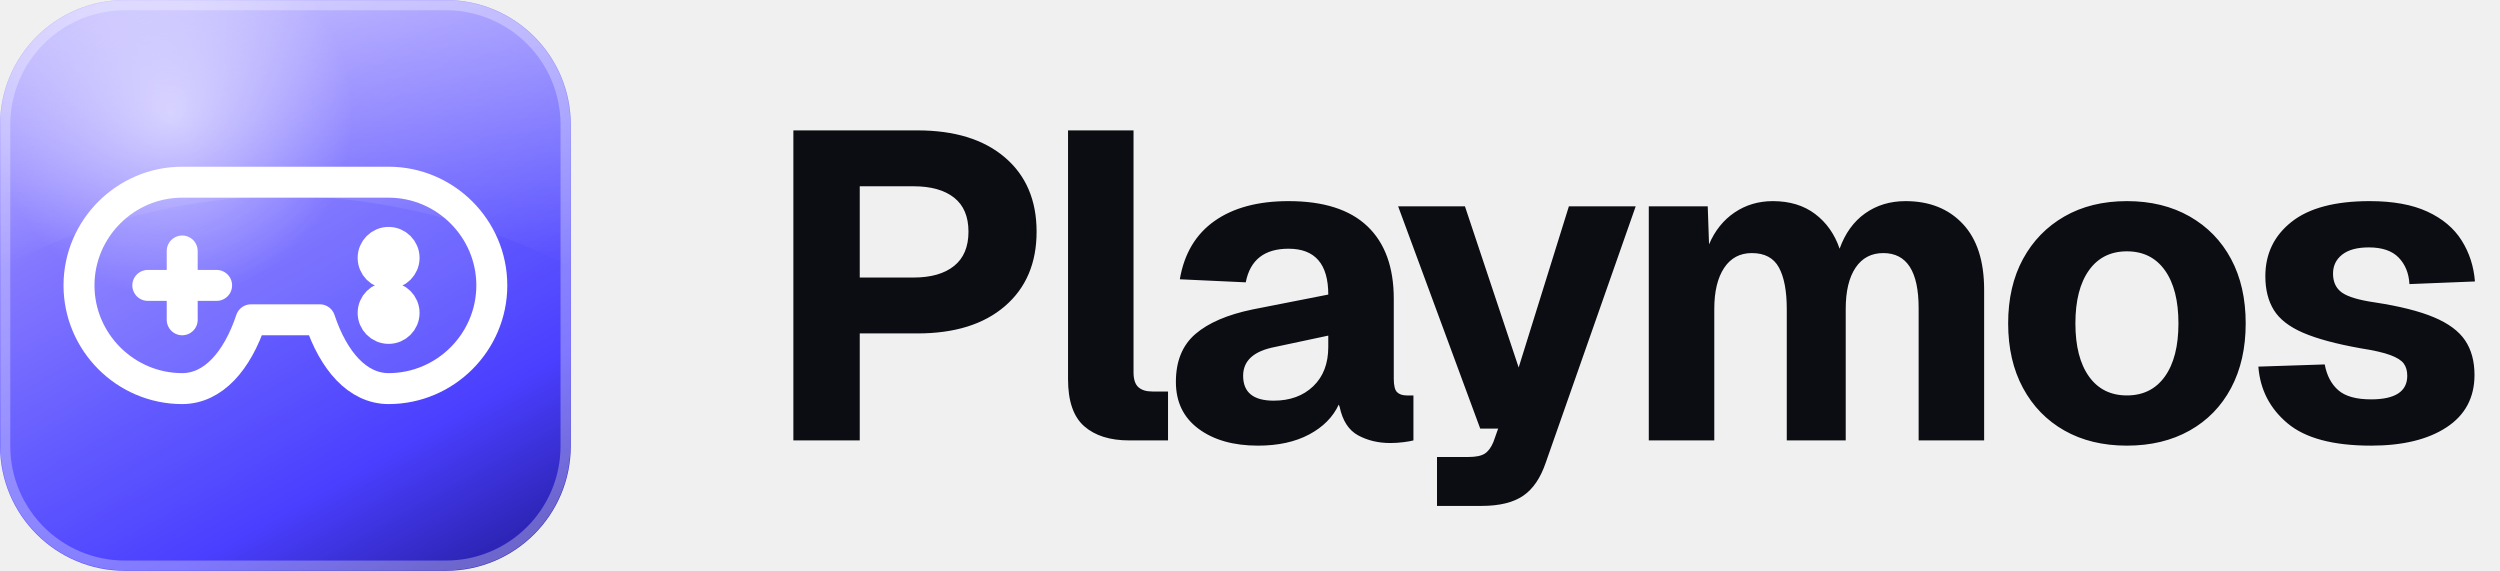
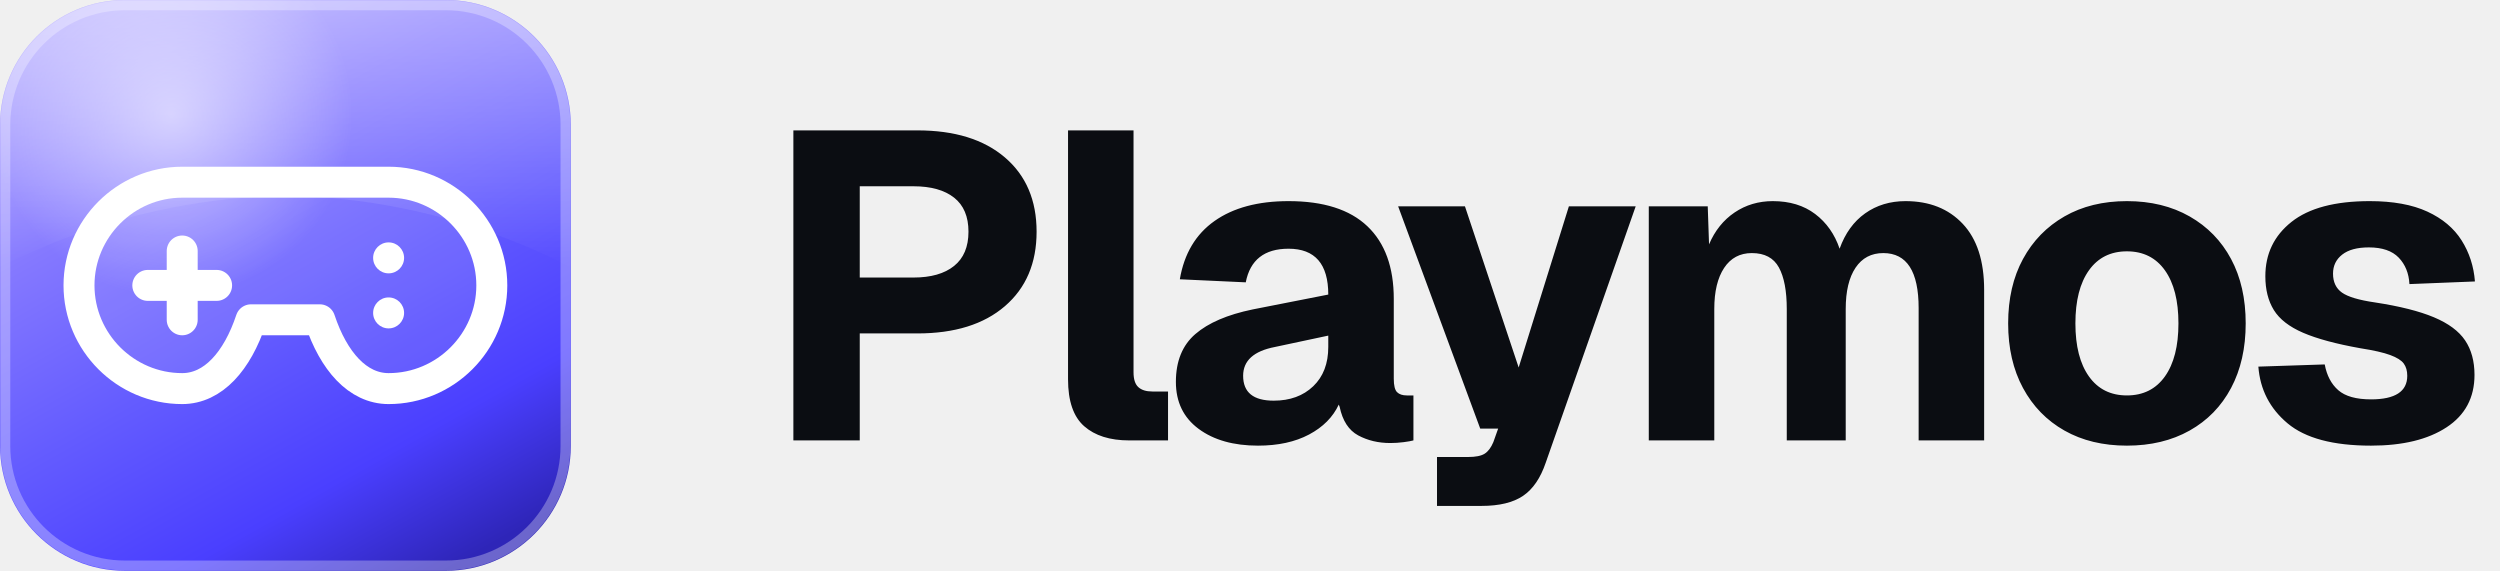
<svg xmlns="http://www.w3.org/2000/svg" width="4485" height="1024" viewBox="0 0 280.31 64">
  <svg x="0" y="0" width="64" height="64" viewBox="0 0 64 64">
    <defs>
      <clipPath id="rr">
        <rect width="64" height="64" rx="14" />
      </clipPath>
      <linearGradient id="card" gradientUnits="userSpaceOnUse" x1="14" y1="0" x2="50" y2="64">
        <stop offset="0%" stop-color="#A99FFF" />
        <stop offset="28%" stop-color="#8478FF" />
        <stop offset="55%" stop-color="#635BFF" />
        <stop offset="80%" stop-color="#4A3FFF" />
        <stop offset="100%" stop-color="#2E25B8" />
      </linearGradient>
      <radialGradient id="hl" cx="30%" cy="20%" r="58%">
        <stop offset="0%" stop-color="#ffffff" stop-opacity="0.55" />
        <stop offset="55%" stop-color="#ffffff" stop-opacity="0" />
      </radialGradient>
      <linearGradient id="cap" x1="0" y1="0" x2="0" y2="1">
        <stop offset="0%" stop-color="#ffffff" stop-opacity="0.34" />
        <stop offset="100%" stop-color="#ffffff" stop-opacity="0" />
      </linearGradient>
    </defs>
    <rect width="64" height="64" rx="14" fill="url(#card)" />
    <path d="M0 0 H64 V30 C64 30 50 22 32 22 C14 22 0 30 0 30 Z" fill="url(#cap)" clip-path="url(#rr)" />
    <rect width="64" height="64" rx="14" fill="url(#hl)" />
    <rect x="0.6" y="0.6" width="62.8" height="62.8" rx="13.4" fill="none" stroke="#ffffff" stroke-opacity="0.30" stroke-width="1.1" />
    <svg x="5" y="12.5" width="54" height="39" viewBox="0 0 28 20" fill="none" stroke="#ffffff" stroke-width="1.8" stroke-linecap="round" stroke-linejoin="round" preserveAspectRatio="xMidYMid meet">
      <path d="M8 4 H20 C23.3 4 26 6.7 26 10 C26 13.3 23.3 16 20 16 C18.2 16 16.8 14.4 16 12 H12 C11.2 14.4 9.8 16 8 16 C4.7 16 2 13.3 2 10 C2 6.7 4.7 4 8 4 Z" fill="#ffffff" fill-opacity="0.10" />
      <path d="M6 10 H10 M8 8 V12" />
-       <circle cx="20" cy="8.4" r="0.9" fill="#ffffff" />
-       <circle cx="20" cy="11.6" r="0.9" fill="#ffffff" />
+       <circle cx="20" cy="8.4" r="0.9" fill="#ffffff" stroke="none" />
+       <circle cx="20" cy="11.6" r="0.9" fill="#ffffff" stroke="none" />
    </svg>
  </svg>
  <path d="M88.956 49.381V14.619H102.861Q109.128 14.619 112.677 17.655Q116.227 20.69 116.227 25.978Q116.227 31.266 112.677 34.326Q109.128 37.386 102.861 37.386H96.398V49.381ZM96.398 31.119H102.42Q105.358 31.119 106.974 29.821Q108.589 28.524 108.589 25.978Q108.589 23.432 106.974 22.159Q105.358 20.886 102.42 20.886H96.398Z M126.607 49.381Q123.375 49.381 121.564 47.79Q119.752 46.198 119.752 42.526V14.619H127.096V41.743Q127.096 42.918 127.635 43.408Q128.173 43.897 129.201 43.897H130.964V49.381Z M141.05 49.968Q136.937 49.968 134.391 48.083Q131.845 46.198 131.845 42.82Q131.845 39.344 134.024 37.459Q136.203 35.574 140.462 34.693L148.932 33.028Q148.932 27.887 144.477 27.887Q140.413 27.887 139.679 31.657L132.286 31.315Q133.02 27.006 136.178 24.778Q139.336 22.551 144.477 22.551Q150.352 22.551 153.314 25.366Q156.276 28.181 156.276 33.518V42.477Q156.276 43.604 156.644 43.971Q157.011 44.338 157.745 44.338H158.48V49.381Q158.137 49.479 157.378 49.577Q156.619 49.675 155.885 49.675Q153.877 49.675 152.286 48.818Q150.695 47.961 150.205 45.611L150.107 45.366Q149.128 47.471 146.778 48.72Q144.428 49.968 141.05 49.968ZM142.812 44.925Q145.554 44.925 147.243 43.31Q148.932 41.694 148.932 38.903V37.63L142.959 38.903Q139.385 39.589 139.385 42.135Q139.385 44.925 142.812 44.925Z M161.123 56.725V51.241H164.6Q165.873 51.241 166.46 50.874Q167.048 50.507 167.439 49.577L167.978 48.059H165.97L156.766 23.138H164.257L170.279 41.204L175.909 23.138H183.4L173.314 51.878Q172.433 54.473 170.769 55.599Q169.104 56.725 166.117 56.725Z M184.869 49.381V23.138H191.479L191.625 27.398Q192.605 25.097 194.49 23.824Q196.375 22.551 198.774 22.551Q201.613 22.551 203.523 23.995Q205.432 25.439 206.265 27.887Q207.195 25.292 209.129 23.922Q211.063 22.551 213.657 22.551Q217.672 22.551 220.071 25.097Q222.47 27.643 222.47 32.49V49.381H215.126V34.546Q215.126 28.377 211.161 28.377Q209.153 28.377 208.052 30.017Q206.95 31.657 206.95 34.644V49.381H200.34V34.644Q200.34 31.608 199.459 29.993Q198.578 28.377 196.424 28.377Q194.416 28.377 193.315 30.042Q192.213 31.706 192.213 34.644V49.381Z M238.48 49.968Q234.465 49.968 231.479 48.279Q228.492 46.59 226.828 43.506Q225.163 40.421 225.163 36.26Q225.163 32.098 226.828 29.038Q228.492 25.978 231.479 24.264Q234.465 22.551 238.48 22.551Q242.495 22.551 245.506 24.264Q248.517 25.978 250.157 29.038Q251.797 32.098 251.797 36.26Q251.797 40.421 250.157 43.506Q248.517 46.59 245.506 48.279Q242.495 49.968 238.48 49.968ZM238.48 44.338Q241.222 44.338 242.74 42.208Q244.257 40.078 244.257 36.26Q244.257 32.441 242.74 30.311Q241.222 28.181 238.48 28.181Q235.738 28.181 234.221 30.311Q232.703 32.441 232.703 36.26Q232.703 40.078 234.221 42.208Q235.738 44.338 238.48 44.338Z M265.849 49.968Q259.484 49.968 256.497 47.471Q253.511 44.974 253.217 41.107L260.659 40.862Q261.002 42.722 262.177 43.75Q263.352 44.779 265.849 44.779Q269.913 44.779 269.913 42.135Q269.913 41.302 269.521 40.764Q269.129 40.225 268.003 39.809Q266.877 39.393 264.674 39.05Q260.561 38.316 258.236 37.312Q255.91 36.308 254.955 34.766Q254.001 33.224 254.001 30.972Q254.001 27.202 256.938 24.876Q259.876 22.551 265.702 22.551Q269.619 22.551 272.165 23.726Q274.711 24.901 276.008 26.957Q277.305 29.013 277.501 31.559L270.157 31.853Q270.059 30.042 268.958 28.891Q267.856 27.74 265.604 27.74Q263.646 27.74 262.617 28.548Q261.589 29.356 261.589 30.678Q261.589 32.098 262.593 32.808Q263.597 33.518 266.289 33.909Q270.451 34.546 272.899 35.574Q275.347 36.602 276.4 38.169Q277.452 39.736 277.452 42.037Q277.452 45.856 274.319 47.912Q271.185 49.968 265.849 49.968Z" fill="#0B0D12" />
</svg>
